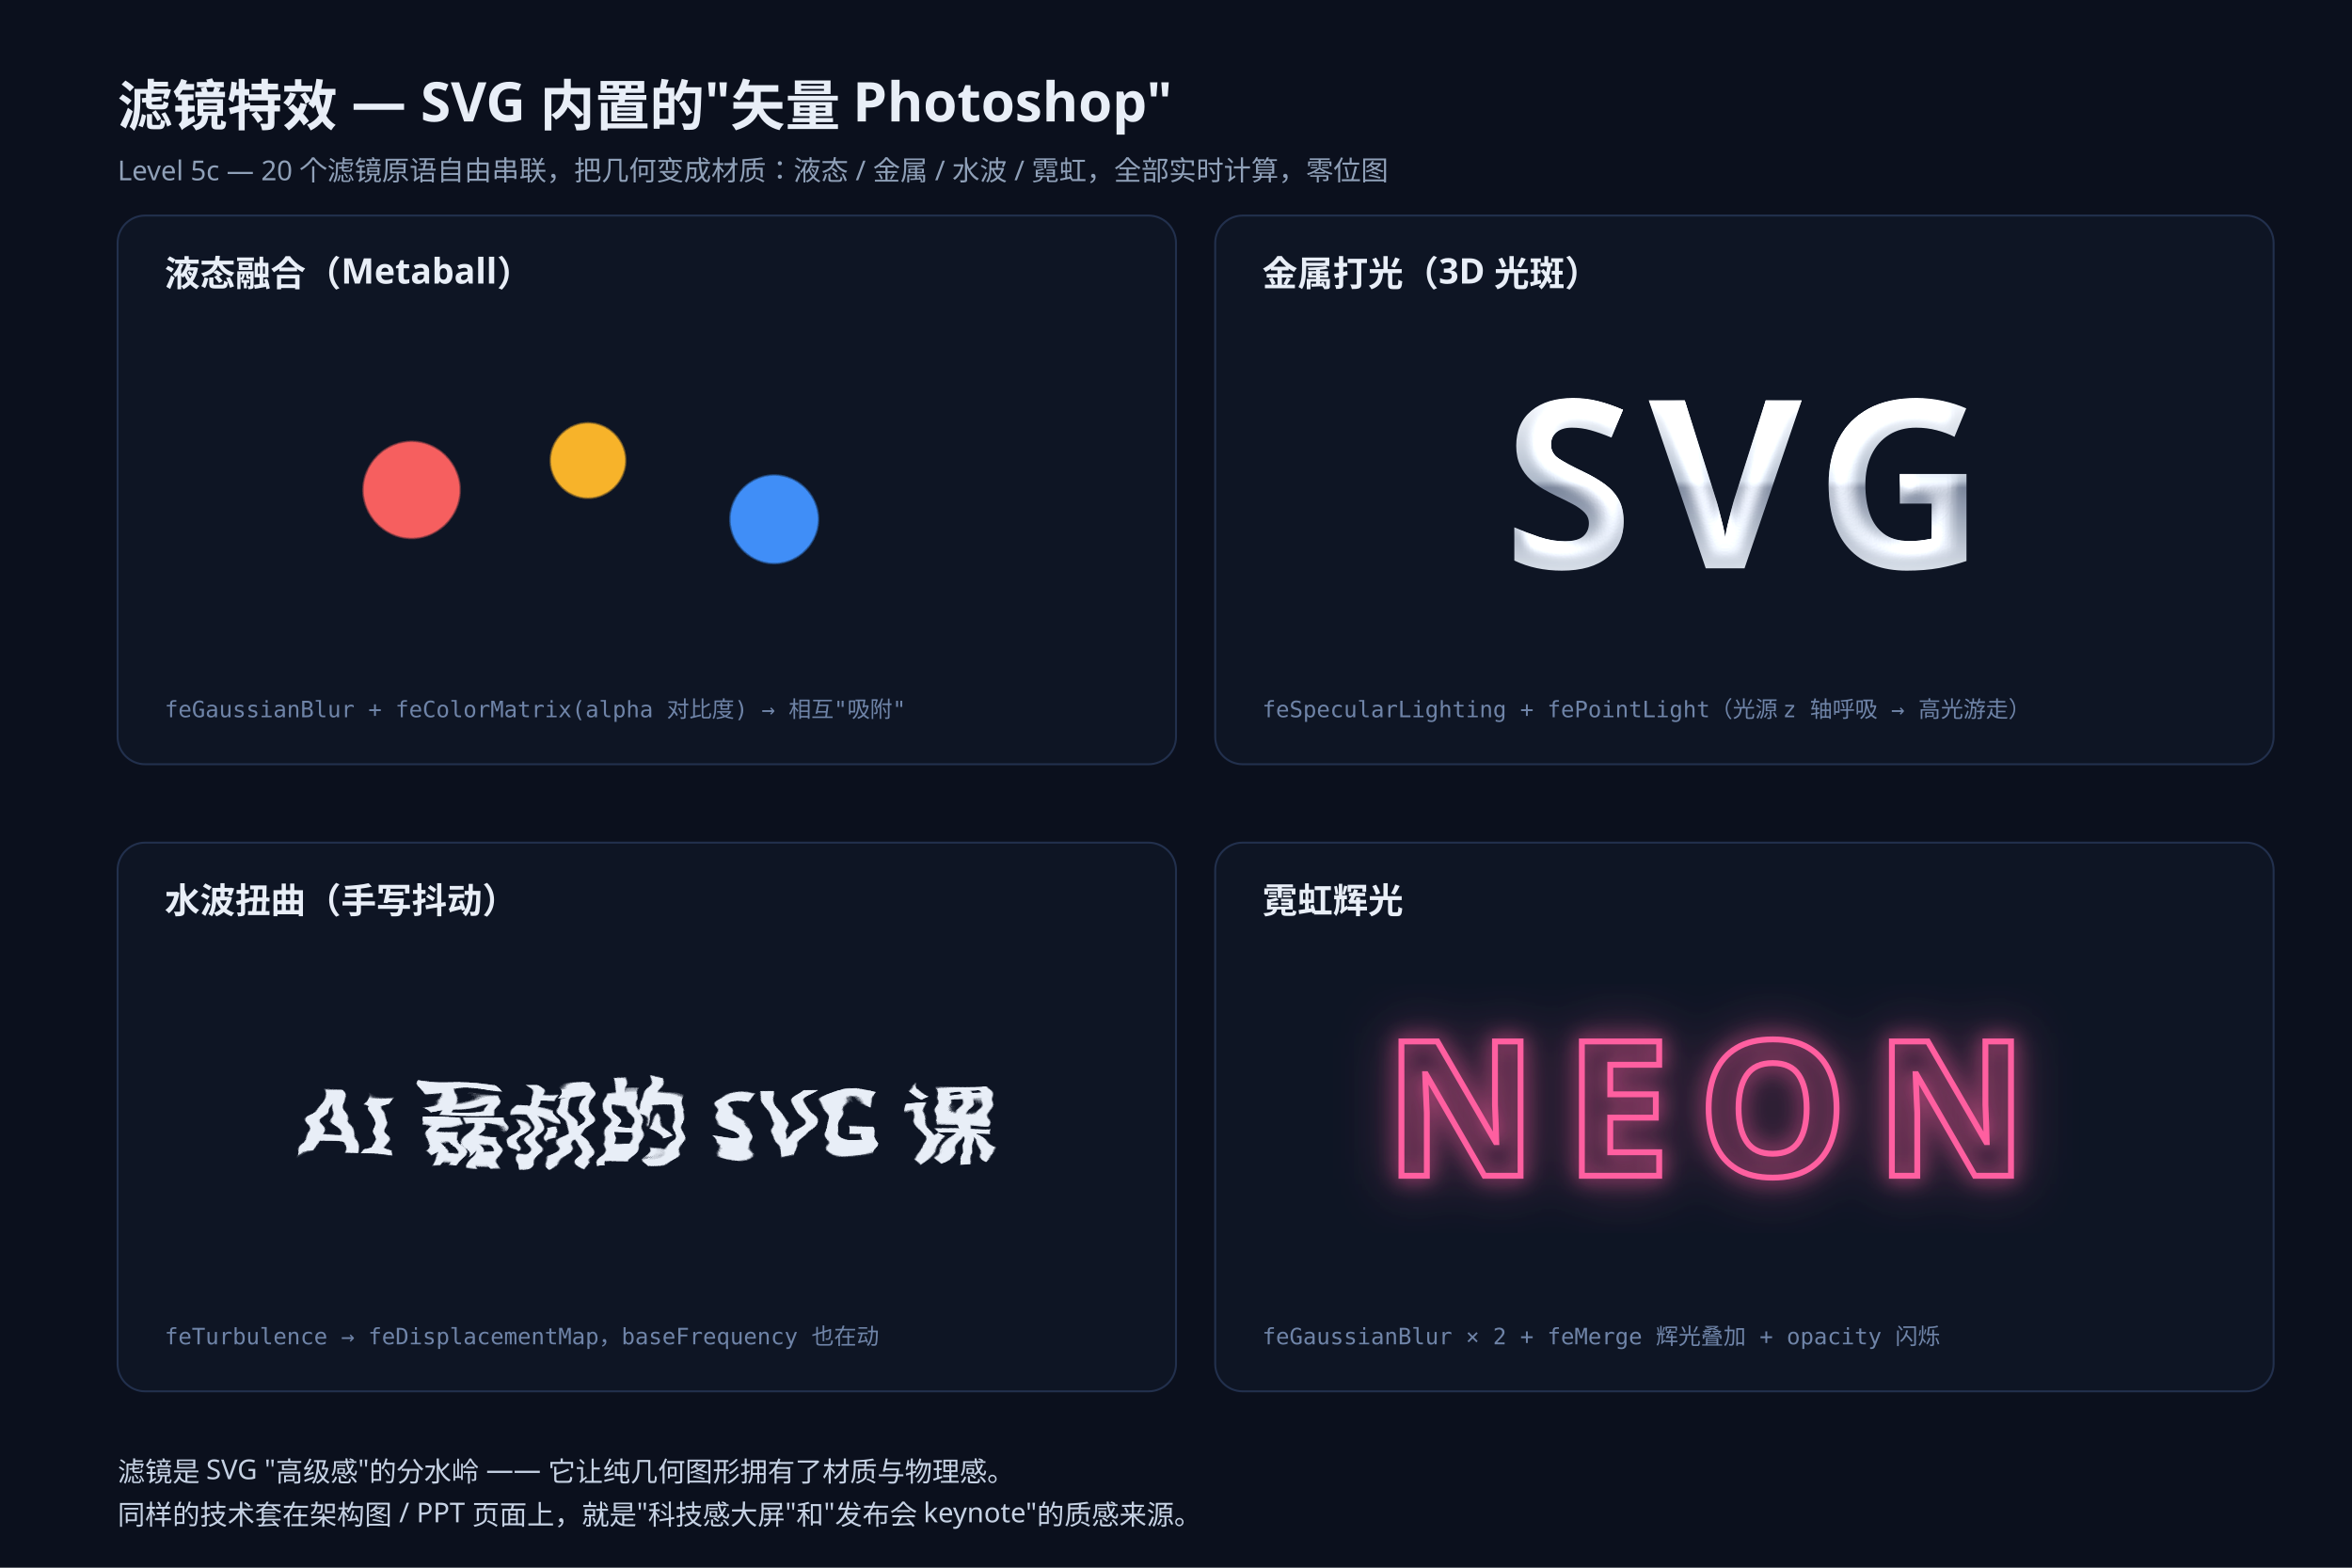
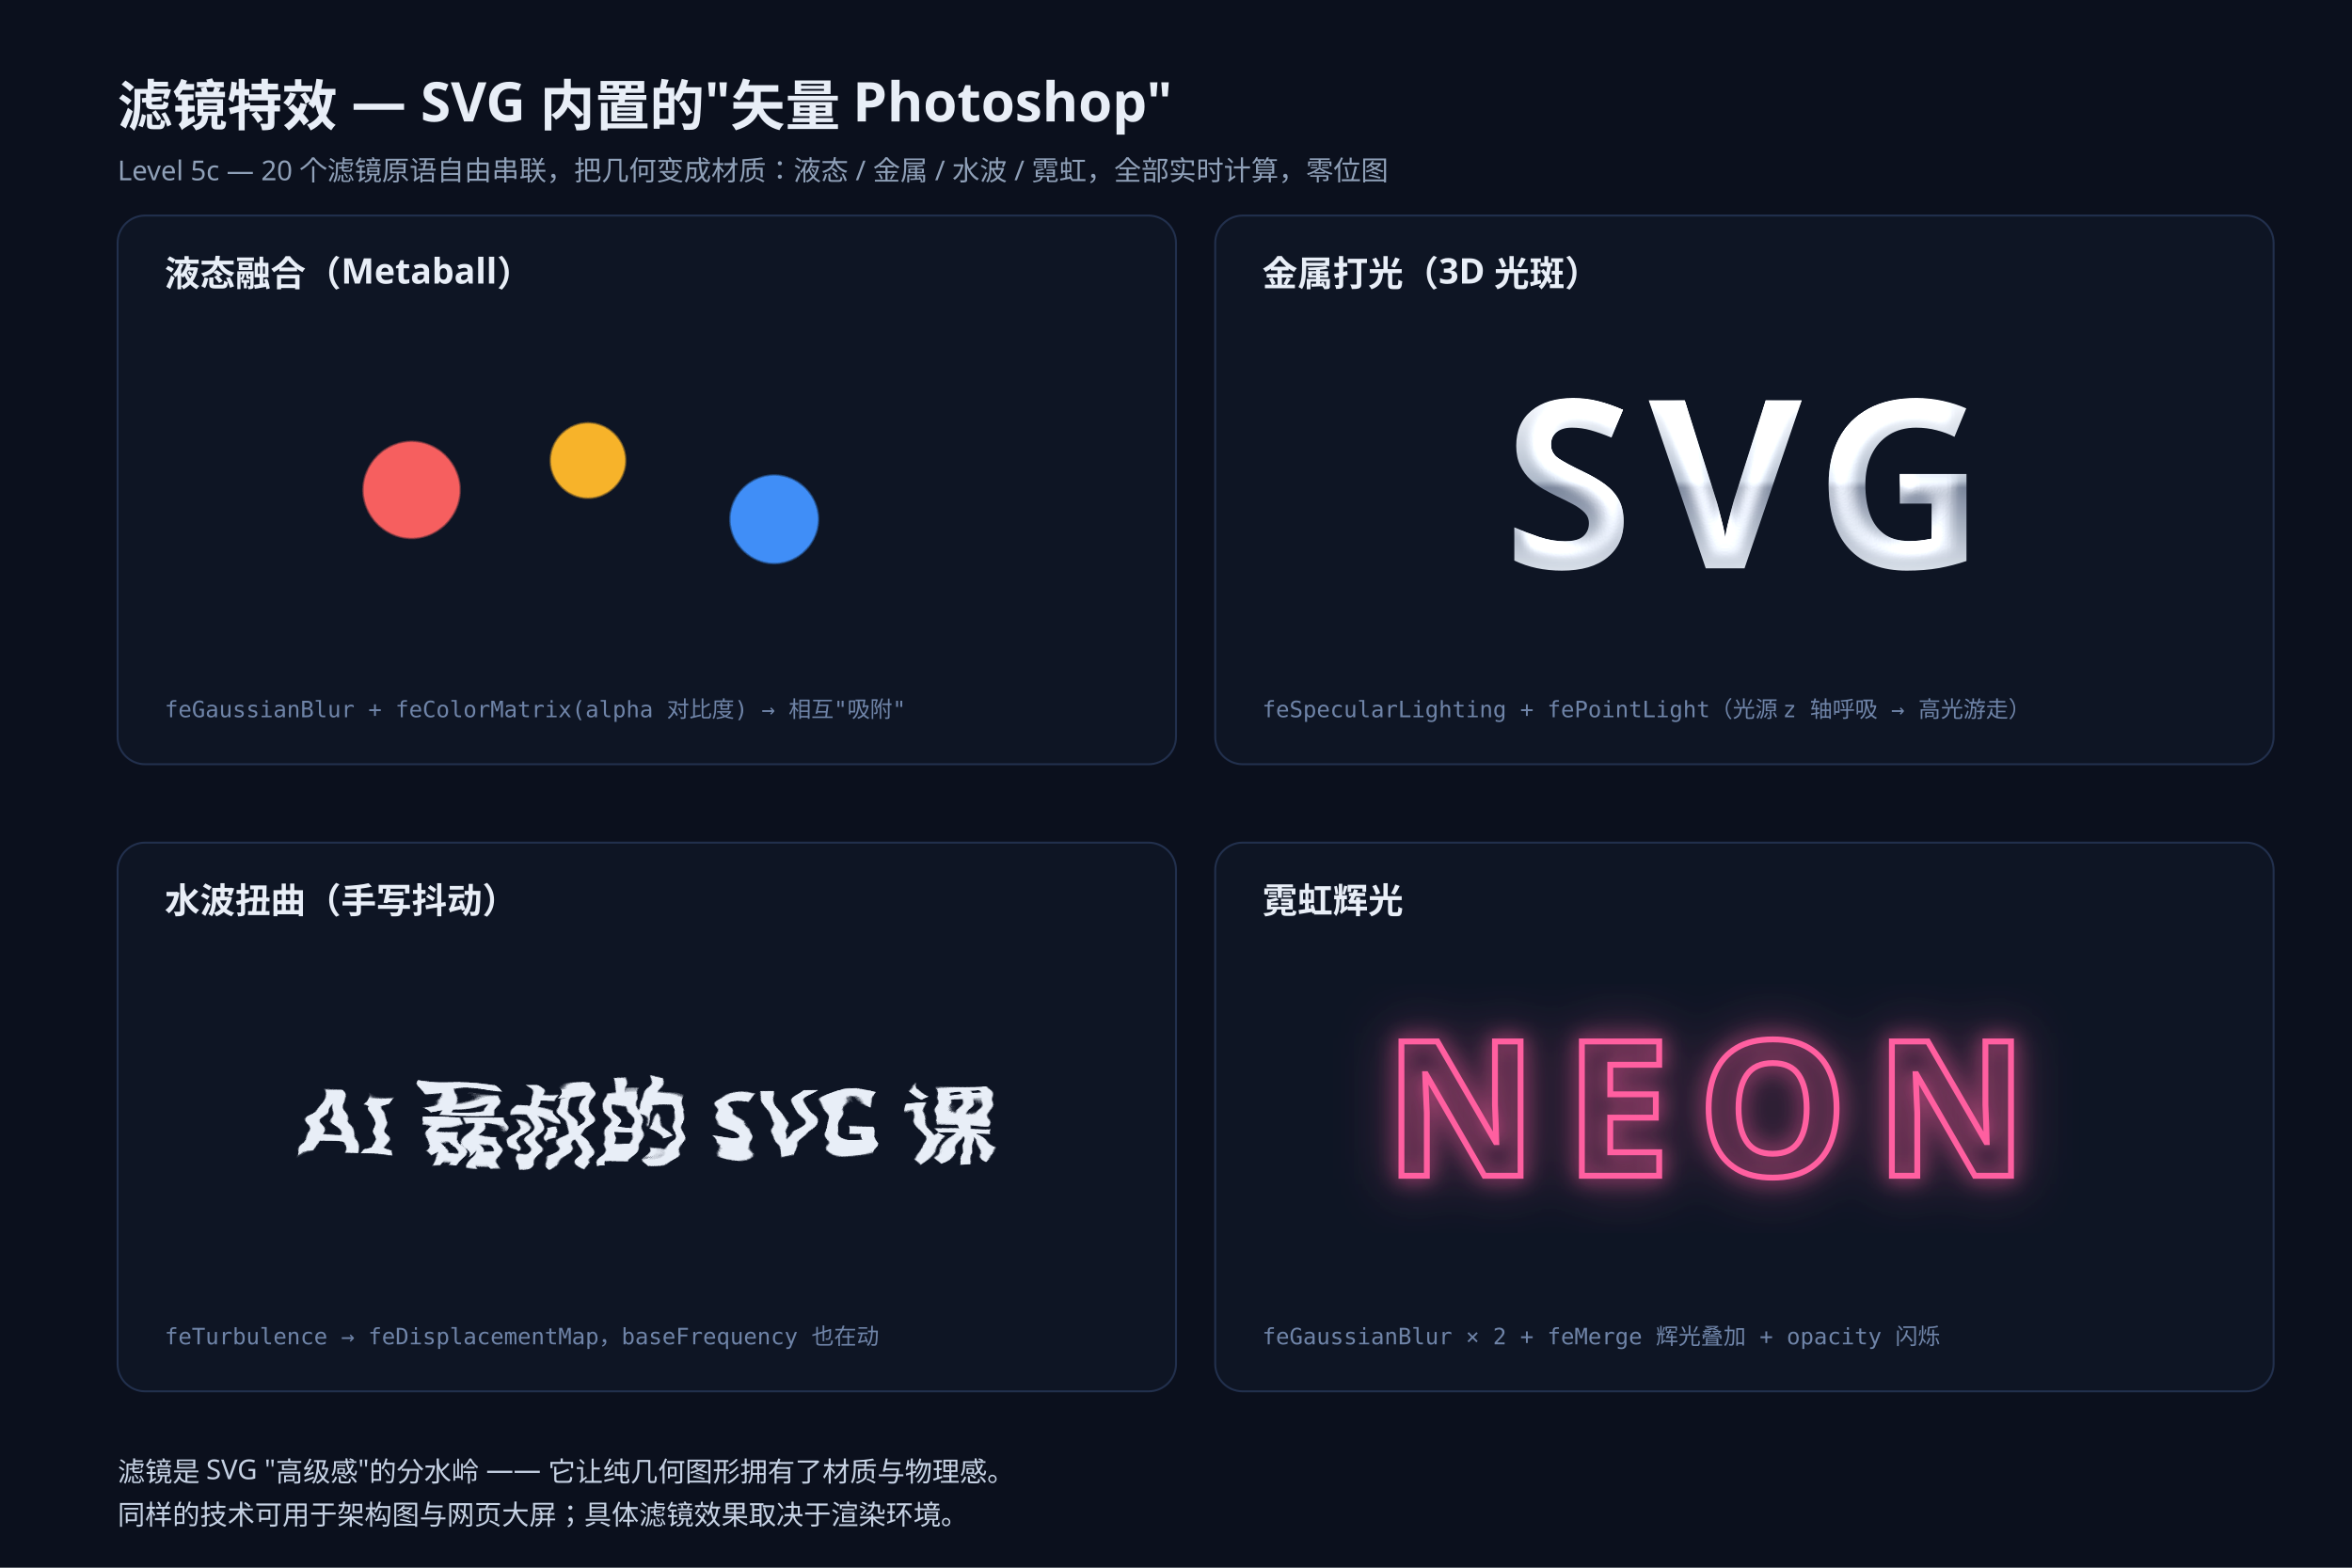
<svg xmlns="http://www.w3.org/2000/svg" width="1200" height="800" viewBox="0 0 1200 800" font-family="PingFang SC, Hiragino Sans GB, Microsoft YaHei, sans-serif">
  <defs>
    <linearGradient id="metalG" x1="0" y1="0" x2="0" y2="1">
      <stop offset="0" stop-color="#f4f7fc" />
      <stop offset="0.48" stop-color="#aeb9c9" />
      <stop offset="0.52" stop-color="#78849a" />
      <stop offset="1" stop-color="#d7dee8" />
    </linearGradient>
    <filter id="goo" x="-30%" y="-30%" width="160%" height="160%">
      <feGaussianBlur in="SourceGraphic" stdDeviation="10" result="blur" />
      <feColorMatrix in="blur" type="matrix" values="1 0 0 0 0  0 1 0 0 0  0 0 1 0 0  0 0 0 20 -9" result="gooey" />
      <feComposite in="SourceGraphic" in2="gooey" operator="atop" />
    </filter>
    <filter id="emboss" x="-30%" y="-30%" width="160%" height="180%">
      <feGaussianBlur in="SourceAlpha" stdDeviation="4" result="soft" />
      <feSpecularLighting in="soft" surfaceScale="5" specularConstant="0.95" specularExponent="15" lighting-color="#ffffff" result="spec">
        <fePointLight x="890" y="170" z="150">
          <animate attributeName="z" values="150;300;150" dur="5s" repeatCount="indefinite" />
        </fePointLight>
      </feSpecularLighting>
      <feComposite in="spec" in2="SourceAlpha" operator="in" result="specIn" />
      <feComposite in="SourceGraphic" in2="specIn" operator="arithmetic" k1="0" k2="1" k3="1" k4="0" />
    </filter>
    <filter id="wavy" x="-20%" y="-40%" width="140%" height="180%">
      <feTurbulence type="fractalNoise" baseFrequency="0.02 0.09" numOctaves="2" seed="2" result="n">
        <animate attributeName="baseFrequency" values="0.02 0.09;0.028 0.115;0.02 0.09" dur="6s" repeatCount="indefinite" />
      </feTurbulence>
      <feDisplacementMap in="SourceGraphic" in2="n" scale="15" xChannelSelector="R" yChannelSelector="G" />
    </filter>
    <filter id="neon" x="-40%" y="-40%" width="180%" height="180%">
      <feGaussianBlur in="SourceGraphic" stdDeviation="5" result="b1" />
      <feGaussianBlur in="SourceGraphic" stdDeviation="14" result="b2" />
      <feMerge>
        <feMergeNode in="b2" />
        <feMergeNode in="b1" />
        <feMergeNode in="SourceGraphic" />
      </feMerge>
    </filter>
  </defs>
  <rect width="1200" height="800" fill="#0b101d" />
  <text x="60" y="64" font-size="28" font-weight="700" fill="#e8eef7">滤镜特效 — SVG 内置的"矢量 Photoshop"</text>
  <text x="60" y="92" font-size="14" fill="#8fa0b8">Level 5c — 20 个滤镜原语自由串联，把几何变成材质：液态 / 金属 / 水波 / 霓虹，全部实时计算，零位图</text>
  <g>
    <rect x="60" y="110" width="540" height="280" rx="14" fill="#0e1524" stroke="#22304d" />
    <text x="84" y="146" font-size="18" font-weight="700" fill="#e8eef7">液态融合（Metaball）</text>
    <g filter="url(#goo)">
      <circle cx="210" cy="250" r="26" fill="#f65e5e">
        <animate attributeName="cx" values="210;300;210" dur="4.5s" repeatCount="indefinite" />
      </circle>
      <circle cx="300" cy="235" r="21" fill="#f7b32b">
        <animate attributeName="cx" values="300;352;300" dur="3.6s" repeatCount="indefinite" />
      </circle>
      <circle cx="395" cy="265" r="24" fill="#3f8ef7">
        <animate attributeName="cx" values="395;330;395" dur="5.4s" repeatCount="indefinite" />
      </circle>
    </g>
    <text x="84" y="366" font-size="11.5" fill="#6f84a8" font-family="SFMono-Regular, Menlo, monospace">feGaussianBlur + feColorMatrix(alpha 对比度) → 相互"吸附"</text>
  </g>
  <g>
    <rect x="620" y="110" width="540" height="280" rx="14" fill="#0e1524" stroke="#22304d" />
    <text x="644" y="146" font-size="18" font-weight="700" fill="#e8eef7">金属打光（3D 光斑）</text>
    <text x="890" y="290" font-size="120" font-weight="800" letter-spacing="8" text-anchor="middle" fill="url(#metalG)" filter="url(#emboss)">SVG</text>
    <text x="644" y="366" font-size="11.5" fill="#6f84a8" font-family="SFMono-Regular, Menlo, monospace">feSpecularLighting + fePointLight（光源 z 轴呼吸 → 高光游走）</text>
  </g>
  <g>
    <rect x="60" y="430" width="540" height="280" rx="14" fill="#0e1524" stroke="#22304d" />
    <text x="84" y="466" font-size="18" font-weight="700" fill="#e8eef7">水波扭曲（手写抖动）</text>
    <text x="330" y="590" font-size="46" font-weight="800" text-anchor="middle" fill="#e8eef7" filter="url(#wavy)">AI 磊叔的 SVG 课</text>
    <text x="84" y="686" font-size="11.5" fill="#6f84a8" font-family="SFMono-Regular, Menlo, monospace">feTurbulence → feDisplacementMap，baseFrequency 也在动</text>
  </g>
  <g>
    <rect x="620" y="430" width="540" height="280" rx="14" fill="#0e1524" stroke="#22304d" />
    <text x="644" y="466" font-size="18" font-weight="700" fill="#e8eef7">霓虹辉光</text>
    <text x="890" y="600" font-size="96" font-weight="800" letter-spacing="14" text-anchor="middle" fill="none" stroke="#ff5ea0" stroke-width="3" filter="url(#neon)">NEON
      <animate attributeName="opacity" values="1;1;0.5;1;0.75;1" keyTimes="0;0.55;0.6;0.7;0.85;1" dur="3.2s" repeatCount="indefinite" />
    </text>
    <text x="644" y="686" font-size="11.5" fill="#6f84a8" font-family="SFMono-Regular, Menlo, monospace">feGaussianBlur × 2 + feMerge 辉光叠加 + opacity 闪烁</text>
  </g>
  <text x="60" y="756" font-size="14" fill="#c6d2e4">滤镜是 SVG "高级感"的分水岭 —— 它让纯几何图形拥有了材质与物理感。</text>
-   <text x="60" y="778" font-size="14" fill="#c6d2e4">同样的技术套在架构图 / PPT 页面上，就是"科技感大屏"和"发布会 keynote"的质感来源。</text>
+   <text x="60" y="778" font-size="14" fill="#c6d2e4">同样的技术可用于架构图与网页大屏；具体滤镜效果取决于渲染环境。</text>
</svg>
